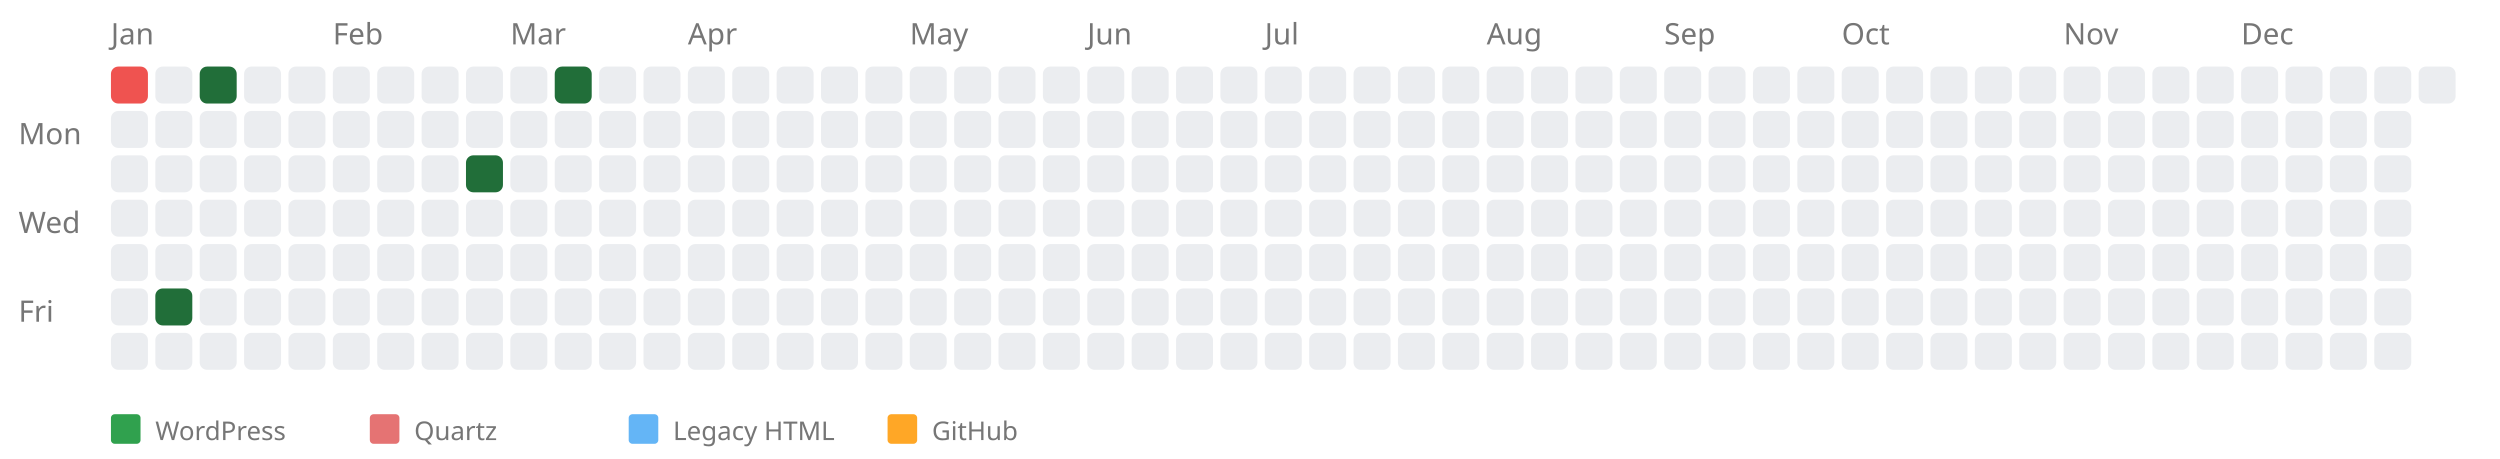
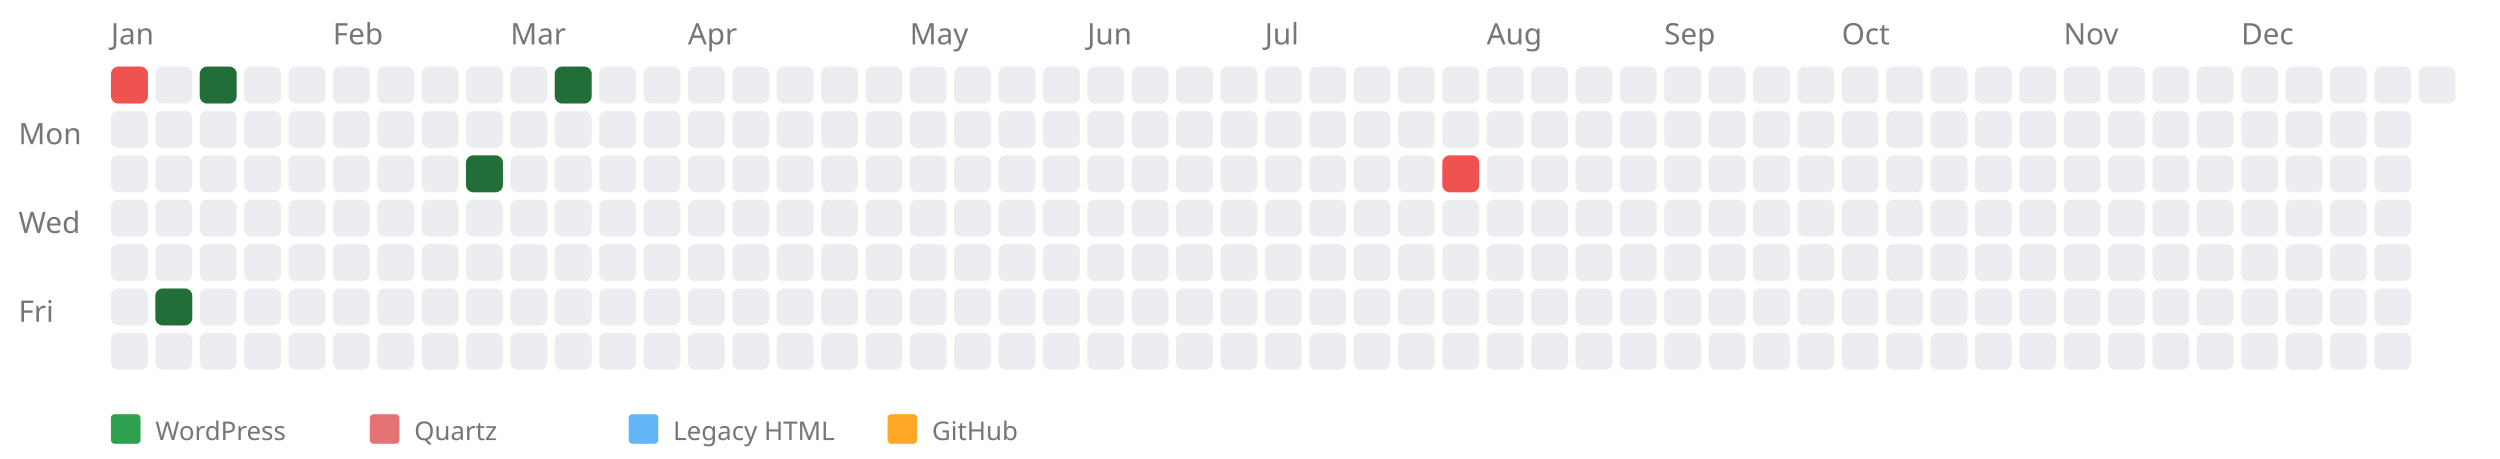
<svg xmlns="http://www.w3.org/2000/svg" viewBox="0 0 676 124" style="background-color: white;">
  <text x="5" y="39" font-family="sans-serif" font-size="8" fill="#767676">Mon</text>
  <text x="5" y="63" font-family="sans-serif" font-size="8" fill="#767676">Wed</text>
  <text x="5" y="87" font-family="sans-serif" font-size="8" fill="#767676">Fri</text>
  <text x="30" y="12" font-family="sans-serif" font-size="8" fill="#767676">Jan</text>
  <a href="https://kreier.github.io/quartz/Diary/2017">
    <rect class="day-cell" data-date="2017-01-01" x="30" y="18" width="10" height="10" fill="#ef5350" rx="2" ry="2" />
  </a>
  <rect class="day-cell" data-date="2017-01-02" x="30" y="30" width="10" height="10" fill="#ebedf0" rx="2" ry="2" />
  <rect class="day-cell" data-date="2017-01-03" x="30" y="42" width="10" height="10" fill="#ebedf0" rx="2" ry="2" />
  <rect class="day-cell" data-date="2017-01-04" x="30" y="54" width="10" height="10" fill="#ebedf0" rx="2" ry="2" />
  <rect class="day-cell" data-date="2017-01-05" x="30" y="66" width="10" height="10" fill="#ebedf0" rx="2" ry="2" />
  <rect class="day-cell" data-date="2017-01-06" x="30" y="78" width="10" height="10" fill="#ebedf0" rx="2" ry="2" />
  <rect class="day-cell" data-date="2017-01-07" x="30" y="90" width="10" height="10" fill="#ebedf0" rx="2" ry="2" />
  <rect class="day-cell" data-date="2017-01-08" x="42" y="18" width="10" height="10" fill="#ebedf0" rx="2" ry="2" />
  <rect class="day-cell" data-date="2017-01-09" x="42" y="30" width="10" height="10" fill="#ebedf0" rx="2" ry="2" />
  <rect class="day-cell" data-date="2017-01-10" x="42" y="42" width="10" height="10" fill="#ebedf0" rx="2" ry="2" />
  <rect class="day-cell" data-date="2017-01-11" x="42" y="54" width="10" height="10" fill="#ebedf0" rx="2" ry="2" />
  <rect class="day-cell" data-date="2017-01-12" x="42" y="66" width="10" height="10" fill="#ebedf0" rx="2" ry="2" />
  <a href="https://saiht.de/blog/2017/01/13/berichte-von-kollegen/">
    <rect class="day-cell" data-date="2017-01-13" x="42" y="78" width="10" height="10" fill="#216e39" rx="2" ry="2" />
  </a>
  <rect class="day-cell" data-date="2017-01-14" x="42" y="90" width="10" height="10" fill="#ebedf0" rx="2" ry="2" />
  <a href="https://saiht.de/blog/2017/01/15/who-is-faster-you-or-the-city/">
    <rect class="day-cell" data-date="2017-01-15" x="54" y="18" width="10" height="10" fill="#216e39" rx="2" ry="2" />
  </a>
  <rect class="day-cell" data-date="2017-01-16" x="54" y="30" width="10" height="10" fill="#ebedf0" rx="2" ry="2" />
  <rect class="day-cell" data-date="2017-01-17" x="54" y="42" width="10" height="10" fill="#ebedf0" rx="2" ry="2" />
  <rect class="day-cell" data-date="2017-01-18" x="54" y="54" width="10" height="10" fill="#ebedf0" rx="2" ry="2" />
  <rect class="day-cell" data-date="2017-01-19" x="54" y="66" width="10" height="10" fill="#ebedf0" rx="2" ry="2" />
  <rect class="day-cell" data-date="2017-01-20" x="54" y="78" width="10" height="10" fill="#ebedf0" rx="2" ry="2" />
  <rect class="day-cell" data-date="2017-01-21" x="54" y="90" width="10" height="10" fill="#ebedf0" rx="2" ry="2" />
  <rect class="day-cell" data-date="2017-01-22" x="66" y="18" width="10" height="10" fill="#ebedf0" rx="2" ry="2" />
  <rect class="day-cell" data-date="2017-01-23" x="66" y="30" width="10" height="10" fill="#ebedf0" rx="2" ry="2" />
  <rect class="day-cell" data-date="2017-01-24" x="66" y="42" width="10" height="10" fill="#ebedf0" rx="2" ry="2" />
  <rect class="day-cell" data-date="2017-01-25" x="66" y="54" width="10" height="10" fill="#ebedf0" rx="2" ry="2" />
  <rect class="day-cell" data-date="2017-01-26" x="66" y="66" width="10" height="10" fill="#ebedf0" rx="2" ry="2" />
  <rect class="day-cell" data-date="2017-01-27" x="66" y="78" width="10" height="10" fill="#ebedf0" rx="2" ry="2" />
  <rect class="day-cell" data-date="2017-01-28" x="66" y="90" width="10" height="10" fill="#ebedf0" rx="2" ry="2" />
  <rect class="day-cell" data-date="2017-01-29" x="78" y="18" width="10" height="10" fill="#ebedf0" rx="2" ry="2" />
  <rect class="day-cell" data-date="2017-01-30" x="78" y="30" width="10" height="10" fill="#ebedf0" rx="2" ry="2" />
  <rect class="day-cell" data-date="2017-01-31" x="78" y="42" width="10" height="10" fill="#ebedf0" rx="2" ry="2" />
  <rect class="day-cell" data-date="2017-02-01" x="78" y="54" width="10" height="10" fill="#ebedf0" rx="2" ry="2" />
  <rect class="day-cell" data-date="2017-02-02" x="78" y="66" width="10" height="10" fill="#ebedf0" rx="2" ry="2" />
  <rect class="day-cell" data-date="2017-02-03" x="78" y="78" width="10" height="10" fill="#ebedf0" rx="2" ry="2" />
  <rect class="day-cell" data-date="2017-02-04" x="78" y="90" width="10" height="10" fill="#ebedf0" rx="2" ry="2" />
  <text x="90" y="12" font-family="sans-serif" font-size="8" fill="#767676">Feb</text>
  <rect class="day-cell" data-date="2017-02-05" x="90" y="18" width="10" height="10" fill="#ebedf0" rx="2" ry="2" />
  <rect class="day-cell" data-date="2017-02-06" x="90" y="30" width="10" height="10" fill="#ebedf0" rx="2" ry="2" />
  <rect class="day-cell" data-date="2017-02-07" x="90" y="42" width="10" height="10" fill="#ebedf0" rx="2" ry="2" />
  <rect class="day-cell" data-date="2017-02-08" x="90" y="54" width="10" height="10" fill="#ebedf0" rx="2" ry="2" />
  <rect class="day-cell" data-date="2017-02-09" x="90" y="66" width="10" height="10" fill="#ebedf0" rx="2" ry="2" />
  <rect class="day-cell" data-date="2017-02-10" x="90" y="78" width="10" height="10" fill="#ebedf0" rx="2" ry="2" />
  <rect class="day-cell" data-date="2017-02-11" x="90" y="90" width="10" height="10" fill="#ebedf0" rx="2" ry="2" />
  <rect class="day-cell" data-date="2017-02-12" x="102" y="18" width="10" height="10" fill="#ebedf0" rx="2" ry="2" />
  <rect class="day-cell" data-date="2017-02-13" x="102" y="30" width="10" height="10" fill="#ebedf0" rx="2" ry="2" />
  <rect class="day-cell" data-date="2017-02-14" x="102" y="42" width="10" height="10" fill="#ebedf0" rx="2" ry="2" />
  <rect class="day-cell" data-date="2017-02-15" x="102" y="54" width="10" height="10" fill="#ebedf0" rx="2" ry="2" />
  <rect class="day-cell" data-date="2017-02-16" x="102" y="66" width="10" height="10" fill="#ebedf0" rx="2" ry="2" />
  <rect class="day-cell" data-date="2017-02-17" x="102" y="78" width="10" height="10" fill="#ebedf0" rx="2" ry="2" />
  <rect class="day-cell" data-date="2017-02-18" x="102" y="90" width="10" height="10" fill="#ebedf0" rx="2" ry="2" />
  <rect class="day-cell" data-date="2017-02-19" x="114" y="18" width="10" height="10" fill="#ebedf0" rx="2" ry="2" />
  <rect class="day-cell" data-date="2017-02-20" x="114" y="30" width="10" height="10" fill="#ebedf0" rx="2" ry="2" />
  <rect class="day-cell" data-date="2017-02-21" x="114" y="42" width="10" height="10" fill="#ebedf0" rx="2" ry="2" />
  <rect class="day-cell" data-date="2017-02-22" x="114" y="54" width="10" height="10" fill="#ebedf0" rx="2" ry="2" />
  <rect class="day-cell" data-date="2017-02-23" x="114" y="66" width="10" height="10" fill="#ebedf0" rx="2" ry="2" />
  <rect class="day-cell" data-date="2017-02-24" x="114" y="78" width="10" height="10" fill="#ebedf0" rx="2" ry="2" />
  <rect class="day-cell" data-date="2017-02-25" x="114" y="90" width="10" height="10" fill="#ebedf0" rx="2" ry="2" />
  <rect class="day-cell" data-date="2017-02-26" x="126" y="18" width="10" height="10" fill="#ebedf0" rx="2" ry="2" />
  <rect class="day-cell" data-date="2017-02-27" x="126" y="30" width="10" height="10" fill="#ebedf0" rx="2" ry="2" />
  <a href="https://saiht.de/blog/2017/02/28/waffelverkauf/">
    <rect class="day-cell" data-date="2017-02-28" x="126" y="42" width="10" height="10" fill="#216e39" rx="2" ry="2" />
  </a>
  <rect class="day-cell" data-date="2017-03-01" x="126" y="54" width="10" height="10" fill="#ebedf0" rx="2" ry="2" />
  <rect class="day-cell" data-date="2017-03-02" x="126" y="66" width="10" height="10" fill="#ebedf0" rx="2" ry="2" />
  <rect class="day-cell" data-date="2017-03-03" x="126" y="78" width="10" height="10" fill="#ebedf0" rx="2" ry="2" />
  <rect class="day-cell" data-date="2017-03-04" x="126" y="90" width="10" height="10" fill="#ebedf0" rx="2" ry="2" />
  <text x="138" y="12" font-family="sans-serif" font-size="8" fill="#767676">Mar</text>
  <rect class="day-cell" data-date="2017-03-05" x="138" y="18" width="10" height="10" fill="#ebedf0" rx="2" ry="2" />
  <rect class="day-cell" data-date="2017-03-06" x="138" y="30" width="10" height="10" fill="#ebedf0" rx="2" ry="2" />
  <rect class="day-cell" data-date="2017-03-07" x="138" y="42" width="10" height="10" fill="#ebedf0" rx="2" ry="2" />
  <rect class="day-cell" data-date="2017-03-08" x="138" y="54" width="10" height="10" fill="#ebedf0" rx="2" ry="2" />
  <rect class="day-cell" data-date="2017-03-09" x="138" y="66" width="10" height="10" fill="#ebedf0" rx="2" ry="2" />
  <rect class="day-cell" data-date="2017-03-10" x="138" y="78" width="10" height="10" fill="#ebedf0" rx="2" ry="2" />
  <rect class="day-cell" data-date="2017-03-11" x="138" y="90" width="10" height="10" fill="#ebedf0" rx="2" ry="2" />
  <a href="https://saiht.de/blog/2017/03/12/spring-race-10km-um-den-golfplatz/">
    <rect class="day-cell" data-date="2017-03-12" x="150" y="18" width="10" height="10" fill="#216e39" rx="2" ry="2" />
  </a>
  <rect class="day-cell" data-date="2017-03-13" x="150" y="30" width="10" height="10" fill="#ebedf0" rx="2" ry="2" />
  <rect class="day-cell" data-date="2017-03-14" x="150" y="42" width="10" height="10" fill="#ebedf0" rx="2" ry="2" />
  <rect class="day-cell" data-date="2017-03-15" x="150" y="54" width="10" height="10" fill="#ebedf0" rx="2" ry="2" />
  <rect class="day-cell" data-date="2017-03-16" x="150" y="66" width="10" height="10" fill="#ebedf0" rx="2" ry="2" />
  <rect class="day-cell" data-date="2017-03-17" x="150" y="78" width="10" height="10" fill="#ebedf0" rx="2" ry="2" />
  <rect class="day-cell" data-date="2017-03-18" x="150" y="90" width="10" height="10" fill="#ebedf0" rx="2" ry="2" />
  <rect class="day-cell" data-date="2017-03-19" x="162" y="18" width="10" height="10" fill="#ebedf0" rx="2" ry="2" />
  <rect class="day-cell" data-date="2017-03-20" x="162" y="30" width="10" height="10" fill="#ebedf0" rx="2" ry="2" />
  <rect class="day-cell" data-date="2017-03-21" x="162" y="42" width="10" height="10" fill="#ebedf0" rx="2" ry="2" />
  <rect class="day-cell" data-date="2017-03-22" x="162" y="54" width="10" height="10" fill="#ebedf0" rx="2" ry="2" />
  <rect class="day-cell" data-date="2017-03-23" x="162" y="66" width="10" height="10" fill="#ebedf0" rx="2" ry="2" />
  <rect class="day-cell" data-date="2017-03-24" x="162" y="78" width="10" height="10" fill="#ebedf0" rx="2" ry="2" />
  <rect class="day-cell" data-date="2017-03-25" x="162" y="90" width="10" height="10" fill="#ebedf0" rx="2" ry="2" />
  <rect class="day-cell" data-date="2017-03-26" x="174" y="18" width="10" height="10" fill="#ebedf0" rx="2" ry="2" />
  <rect class="day-cell" data-date="2017-03-27" x="174" y="30" width="10" height="10" fill="#ebedf0" rx="2" ry="2" />
  <rect class="day-cell" data-date="2017-03-28" x="174" y="42" width="10" height="10" fill="#ebedf0" rx="2" ry="2" />
  <rect class="day-cell" data-date="2017-03-29" x="174" y="54" width="10" height="10" fill="#ebedf0" rx="2" ry="2" />
  <rect class="day-cell" data-date="2017-03-30" x="174" y="66" width="10" height="10" fill="#ebedf0" rx="2" ry="2" />
  <rect class="day-cell" data-date="2017-03-31" x="174" y="78" width="10" height="10" fill="#ebedf0" rx="2" ry="2" />
  <rect class="day-cell" data-date="2017-04-01" x="174" y="90" width="10" height="10" fill="#ebedf0" rx="2" ry="2" />
  <text x="186" y="12" font-family="sans-serif" font-size="8" fill="#767676">Apr</text>
  <rect class="day-cell" data-date="2017-04-02" x="186" y="18" width="10" height="10" fill="#ebedf0" rx="2" ry="2" />
  <rect class="day-cell" data-date="2017-04-03" x="186" y="30" width="10" height="10" fill="#ebedf0" rx="2" ry="2" />
  <rect class="day-cell" data-date="2017-04-04" x="186" y="42" width="10" height="10" fill="#ebedf0" rx="2" ry="2" />
  <rect class="day-cell" data-date="2017-04-05" x="186" y="54" width="10" height="10" fill="#ebedf0" rx="2" ry="2" />
  <rect class="day-cell" data-date="2017-04-06" x="186" y="66" width="10" height="10" fill="#ebedf0" rx="2" ry="2" />
  <rect class="day-cell" data-date="2017-04-07" x="186" y="78" width="10" height="10" fill="#ebedf0" rx="2" ry="2" />
  <rect class="day-cell" data-date="2017-04-08" x="186" y="90" width="10" height="10" fill="#ebedf0" rx="2" ry="2" />
  <rect class="day-cell" data-date="2017-04-09" x="198" y="18" width="10" height="10" fill="#ebedf0" rx="2" ry="2" />
  <rect class="day-cell" data-date="2017-04-10" x="198" y="30" width="10" height="10" fill="#ebedf0" rx="2" ry="2" />
  <rect class="day-cell" data-date="2017-04-11" x="198" y="42" width="10" height="10" fill="#ebedf0" rx="2" ry="2" />
  <rect class="day-cell" data-date="2017-04-12" x="198" y="54" width="10" height="10" fill="#ebedf0" rx="2" ry="2" />
  <rect class="day-cell" data-date="2017-04-13" x="198" y="66" width="10" height="10" fill="#ebedf0" rx="2" ry="2" />
  <rect class="day-cell" data-date="2017-04-14" x="198" y="78" width="10" height="10" fill="#ebedf0" rx="2" ry="2" />
  <rect class="day-cell" data-date="2017-04-15" x="198" y="90" width="10" height="10" fill="#ebedf0" rx="2" ry="2" />
  <rect class="day-cell" data-date="2017-04-16" x="210" y="18" width="10" height="10" fill="#ebedf0" rx="2" ry="2" />
  <rect class="day-cell" data-date="2017-04-17" x="210" y="30" width="10" height="10" fill="#ebedf0" rx="2" ry="2" />
  <rect class="day-cell" data-date="2017-04-18" x="210" y="42" width="10" height="10" fill="#ebedf0" rx="2" ry="2" />
  <rect class="day-cell" data-date="2017-04-19" x="210" y="54" width="10" height="10" fill="#ebedf0" rx="2" ry="2" />
  <rect class="day-cell" data-date="2017-04-20" x="210" y="66" width="10" height="10" fill="#ebedf0" rx="2" ry="2" />
  <rect class="day-cell" data-date="2017-04-21" x="210" y="78" width="10" height="10" fill="#ebedf0" rx="2" ry="2" />
  <rect class="day-cell" data-date="2017-04-22" x="210" y="90" width="10" height="10" fill="#ebedf0" rx="2" ry="2" />
  <rect class="day-cell" data-date="2017-04-23" x="222" y="18" width="10" height="10" fill="#ebedf0" rx="2" ry="2" />
  <rect class="day-cell" data-date="2017-04-24" x="222" y="30" width="10" height="10" fill="#ebedf0" rx="2" ry="2" />
  <rect class="day-cell" data-date="2017-04-25" x="222" y="42" width="10" height="10" fill="#ebedf0" rx="2" ry="2" />
  <rect class="day-cell" data-date="2017-04-26" x="222" y="54" width="10" height="10" fill="#ebedf0" rx="2" ry="2" />
  <rect class="day-cell" data-date="2017-04-27" x="222" y="66" width="10" height="10" fill="#ebedf0" rx="2" ry="2" />
  <rect class="day-cell" data-date="2017-04-28" x="222" y="78" width="10" height="10" fill="#ebedf0" rx="2" ry="2" />
  <rect class="day-cell" data-date="2017-04-29" x="222" y="90" width="10" height="10" fill="#ebedf0" rx="2" ry="2" />
  <rect class="day-cell" data-date="2017-04-30" x="234" y="18" width="10" height="10" fill="#ebedf0" rx="2" ry="2" />
  <rect class="day-cell" data-date="2017-05-01" x="234" y="30" width="10" height="10" fill="#ebedf0" rx="2" ry="2" />
  <rect class="day-cell" data-date="2017-05-02" x="234" y="42" width="10" height="10" fill="#ebedf0" rx="2" ry="2" />
  <rect class="day-cell" data-date="2017-05-03" x="234" y="54" width="10" height="10" fill="#ebedf0" rx="2" ry="2" />
  <rect class="day-cell" data-date="2017-05-04" x="234" y="66" width="10" height="10" fill="#ebedf0" rx="2" ry="2" />
  <rect class="day-cell" data-date="2017-05-05" x="234" y="78" width="10" height="10" fill="#ebedf0" rx="2" ry="2" />
  <rect class="day-cell" data-date="2017-05-06" x="234" y="90" width="10" height="10" fill="#ebedf0" rx="2" ry="2" />
  <text x="246" y="12" font-family="sans-serif" font-size="8" fill="#767676">May</text>
  <rect class="day-cell" data-date="2017-05-07" x="246" y="18" width="10" height="10" fill="#ebedf0" rx="2" ry="2" />
  <rect class="day-cell" data-date="2017-05-08" x="246" y="30" width="10" height="10" fill="#ebedf0" rx="2" ry="2" />
  <rect class="day-cell" data-date="2017-05-09" x="246" y="42" width="10" height="10" fill="#ebedf0" rx="2" ry="2" />
  <rect class="day-cell" data-date="2017-05-10" x="246" y="54" width="10" height="10" fill="#ebedf0" rx="2" ry="2" />
  <rect class="day-cell" data-date="2017-05-11" x="246" y="66" width="10" height="10" fill="#ebedf0" rx="2" ry="2" />
  <rect class="day-cell" data-date="2017-05-12" x="246" y="78" width="10" height="10" fill="#ebedf0" rx="2" ry="2" />
  <rect class="day-cell" data-date="2017-05-13" x="246" y="90" width="10" height="10" fill="#ebedf0" rx="2" ry="2" />
  <rect class="day-cell" data-date="2017-05-14" x="258" y="18" width="10" height="10" fill="#ebedf0" rx="2" ry="2" />
  <rect class="day-cell" data-date="2017-05-15" x="258" y="30" width="10" height="10" fill="#ebedf0" rx="2" ry="2" />
  <rect class="day-cell" data-date="2017-05-16" x="258" y="42" width="10" height="10" fill="#ebedf0" rx="2" ry="2" />
  <rect class="day-cell" data-date="2017-05-17" x="258" y="54" width="10" height="10" fill="#ebedf0" rx="2" ry="2" />
  <rect class="day-cell" data-date="2017-05-18" x="258" y="66" width="10" height="10" fill="#ebedf0" rx="2" ry="2" />
  <rect class="day-cell" data-date="2017-05-19" x="258" y="78" width="10" height="10" fill="#ebedf0" rx="2" ry="2" />
  <rect class="day-cell" data-date="2017-05-20" x="258" y="90" width="10" height="10" fill="#ebedf0" rx="2" ry="2" />
  <rect class="day-cell" data-date="2017-05-21" x="270" y="18" width="10" height="10" fill="#ebedf0" rx="2" ry="2" />
  <rect class="day-cell" data-date="2017-05-22" x="270" y="30" width="10" height="10" fill="#ebedf0" rx="2" ry="2" />
  <rect class="day-cell" data-date="2017-05-23" x="270" y="42" width="10" height="10" fill="#ebedf0" rx="2" ry="2" />
  <rect class="day-cell" data-date="2017-05-24" x="270" y="54" width="10" height="10" fill="#ebedf0" rx="2" ry="2" />
  <rect class="day-cell" data-date="2017-05-25" x="270" y="66" width="10" height="10" fill="#ebedf0" rx="2" ry="2" />
  <rect class="day-cell" data-date="2017-05-26" x="270" y="78" width="10" height="10" fill="#ebedf0" rx="2" ry="2" />
  <rect class="day-cell" data-date="2017-05-27" x="270" y="90" width="10" height="10" fill="#ebedf0" rx="2" ry="2" />
  <rect class="day-cell" data-date="2017-05-28" x="282" y="18" width="10" height="10" fill="#ebedf0" rx="2" ry="2" />
  <rect class="day-cell" data-date="2017-05-29" x="282" y="30" width="10" height="10" fill="#ebedf0" rx="2" ry="2" />
  <rect class="day-cell" data-date="2017-05-30" x="282" y="42" width="10" height="10" fill="#ebedf0" rx="2" ry="2" />
  <rect class="day-cell" data-date="2017-05-31" x="282" y="54" width="10" height="10" fill="#ebedf0" rx="2" ry="2" />
  <rect class="day-cell" data-date="2017-06-01" x="282" y="66" width="10" height="10" fill="#ebedf0" rx="2" ry="2" />
  <rect class="day-cell" data-date="2017-06-02" x="282" y="78" width="10" height="10" fill="#ebedf0" rx="2" ry="2" />
  <rect class="day-cell" data-date="2017-06-03" x="282" y="90" width="10" height="10" fill="#ebedf0" rx="2" ry="2" />
  <text x="294" y="12" font-family="sans-serif" font-size="8" fill="#767676">Jun</text>
  <rect class="day-cell" data-date="2017-06-04" x="294" y="18" width="10" height="10" fill="#ebedf0" rx="2" ry="2" />
  <rect class="day-cell" data-date="2017-06-05" x="294" y="30" width="10" height="10" fill="#ebedf0" rx="2" ry="2" />
  <rect class="day-cell" data-date="2017-06-06" x="294" y="42" width="10" height="10" fill="#ebedf0" rx="2" ry="2" />
  <rect class="day-cell" data-date="2017-06-07" x="294" y="54" width="10" height="10" fill="#ebedf0" rx="2" ry="2" />
  <rect class="day-cell" data-date="2017-06-08" x="294" y="66" width="10" height="10" fill="#ebedf0" rx="2" ry="2" />
  <rect class="day-cell" data-date="2017-06-09" x="294" y="78" width="10" height="10" fill="#ebedf0" rx="2" ry="2" />
  <rect class="day-cell" data-date="2017-06-10" x="294" y="90" width="10" height="10" fill="#ebedf0" rx="2" ry="2" />
  <rect class="day-cell" data-date="2017-06-11" x="306" y="18" width="10" height="10" fill="#ebedf0" rx="2" ry="2" />
  <rect class="day-cell" data-date="2017-06-12" x="306" y="30" width="10" height="10" fill="#ebedf0" rx="2" ry="2" />
  <rect class="day-cell" data-date="2017-06-13" x="306" y="42" width="10" height="10" fill="#ebedf0" rx="2" ry="2" />
  <rect class="day-cell" data-date="2017-06-14" x="306" y="54" width="10" height="10" fill="#ebedf0" rx="2" ry="2" />
  <rect class="day-cell" data-date="2017-06-15" x="306" y="66" width="10" height="10" fill="#ebedf0" rx="2" ry="2" />
  <rect class="day-cell" data-date="2017-06-16" x="306" y="78" width="10" height="10" fill="#ebedf0" rx="2" ry="2" />
  <rect class="day-cell" data-date="2017-06-17" x="306" y="90" width="10" height="10" fill="#ebedf0" rx="2" ry="2" />
  <rect class="day-cell" data-date="2017-06-18" x="318" y="18" width="10" height="10" fill="#ebedf0" rx="2" ry="2" />
  <rect class="day-cell" data-date="2017-06-19" x="318" y="30" width="10" height="10" fill="#ebedf0" rx="2" ry="2" />
  <rect class="day-cell" data-date="2017-06-20" x="318" y="42" width="10" height="10" fill="#ebedf0" rx="2" ry="2" />
  <rect class="day-cell" data-date="2017-06-21" x="318" y="54" width="10" height="10" fill="#ebedf0" rx="2" ry="2" />
  <rect class="day-cell" data-date="2017-06-22" x="318" y="66" width="10" height="10" fill="#ebedf0" rx="2" ry="2" />
  <rect class="day-cell" data-date="2017-06-23" x="318" y="78" width="10" height="10" fill="#ebedf0" rx="2" ry="2" />
  <rect class="day-cell" data-date="2017-06-24" x="318" y="90" width="10" height="10" fill="#ebedf0" rx="2" ry="2" />
  <rect class="day-cell" data-date="2017-06-25" x="330" y="18" width="10" height="10" fill="#ebedf0" rx="2" ry="2" />
  <rect class="day-cell" data-date="2017-06-26" x="330" y="30" width="10" height="10" fill="#ebedf0" rx="2" ry="2" />
  <rect class="day-cell" data-date="2017-06-27" x="330" y="42" width="10" height="10" fill="#ebedf0" rx="2" ry="2" />
  <rect class="day-cell" data-date="2017-06-28" x="330" y="54" width="10" height="10" fill="#ebedf0" rx="2" ry="2" />
  <rect class="day-cell" data-date="2017-06-29" x="330" y="66" width="10" height="10" fill="#ebedf0" rx="2" ry="2" />
  <rect class="day-cell" data-date="2017-06-30" x="330" y="78" width="10" height="10" fill="#ebedf0" rx="2" ry="2" />
  <rect class="day-cell" data-date="2017-07-01" x="330" y="90" width="10" height="10" fill="#ebedf0" rx="2" ry="2" />
  <text x="342" y="12" font-family="sans-serif" font-size="8" fill="#767676">Jul</text>
  <rect class="day-cell" data-date="2017-07-02" x="342" y="18" width="10" height="10" fill="#ebedf0" rx="2" ry="2" />
  <rect class="day-cell" data-date="2017-07-03" x="342" y="30" width="10" height="10" fill="#ebedf0" rx="2" ry="2" />
  <rect class="day-cell" data-date="2017-07-04" x="342" y="42" width="10" height="10" fill="#ebedf0" rx="2" ry="2" />
  <rect class="day-cell" data-date="2017-07-05" x="342" y="54" width="10" height="10" fill="#ebedf0" rx="2" ry="2" />
  <rect class="day-cell" data-date="2017-07-06" x="342" y="66" width="10" height="10" fill="#ebedf0" rx="2" ry="2" />
  <rect class="day-cell" data-date="2017-07-07" x="342" y="78" width="10" height="10" fill="#ebedf0" rx="2" ry="2" />
  <rect class="day-cell" data-date="2017-07-08" x="342" y="90" width="10" height="10" fill="#ebedf0" rx="2" ry="2" />
  <rect class="day-cell" data-date="2017-07-09" x="354" y="18" width="10" height="10" fill="#ebedf0" rx="2" ry="2" />
  <rect class="day-cell" data-date="2017-07-10" x="354" y="30" width="10" height="10" fill="#ebedf0" rx="2" ry="2" />
  <rect class="day-cell" data-date="2017-07-11" x="354" y="42" width="10" height="10" fill="#ebedf0" rx="2" ry="2" />
  <rect class="day-cell" data-date="2017-07-12" x="354" y="54" width="10" height="10" fill="#ebedf0" rx="2" ry="2" />
  <rect class="day-cell" data-date="2017-07-13" x="354" y="66" width="10" height="10" fill="#ebedf0" rx="2" ry="2" />
  <rect class="day-cell" data-date="2017-07-14" x="354" y="78" width="10" height="10" fill="#ebedf0" rx="2" ry="2" />
  <rect class="day-cell" data-date="2017-07-15" x="354" y="90" width="10" height="10" fill="#ebedf0" rx="2" ry="2" />
  <rect class="day-cell" data-date="2017-07-16" x="366" y="18" width="10" height="10" fill="#ebedf0" rx="2" ry="2" />
  <rect class="day-cell" data-date="2017-07-17" x="366" y="30" width="10" height="10" fill="#ebedf0" rx="2" ry="2" />
  <rect class="day-cell" data-date="2017-07-18" x="366" y="42" width="10" height="10" fill="#ebedf0" rx="2" ry="2" />
  <rect class="day-cell" data-date="2017-07-19" x="366" y="54" width="10" height="10" fill="#ebedf0" rx="2" ry="2" />
  <rect class="day-cell" data-date="2017-07-20" x="366" y="66" width="10" height="10" fill="#ebedf0" rx="2" ry="2" />
  <rect class="day-cell" data-date="2017-07-21" x="366" y="78" width="10" height="10" fill="#ebedf0" rx="2" ry="2" />
  <rect class="day-cell" data-date="2017-07-22" x="366" y="90" width="10" height="10" fill="#ebedf0" rx="2" ry="2" />
  <rect class="day-cell" data-date="2017-07-23" x="378" y="18" width="10" height="10" fill="#ebedf0" rx="2" ry="2" />
  <rect class="day-cell" data-date="2017-07-24" x="378" y="30" width="10" height="10" fill="#ebedf0" rx="2" ry="2" />
  <rect class="day-cell" data-date="2017-07-25" x="378" y="42" width="10" height="10" fill="#ebedf0" rx="2" ry="2" />
  <rect class="day-cell" data-date="2017-07-26" x="378" y="54" width="10" height="10" fill="#ebedf0" rx="2" ry="2" />
  <rect class="day-cell" data-date="2017-07-27" x="378" y="66" width="10" height="10" fill="#ebedf0" rx="2" ry="2" />
  <rect class="day-cell" data-date="2017-07-28" x="378" y="78" width="10" height="10" fill="#ebedf0" rx="2" ry="2" />
  <rect class="day-cell" data-date="2017-07-29" x="378" y="90" width="10" height="10" fill="#ebedf0" rx="2" ry="2" />
  <rect class="day-cell" data-date="2017-07-30" x="390" y="18" width="10" height="10" fill="#ebedf0" rx="2" ry="2" />
  <rect class="day-cell" data-date="2017-07-31" x="390" y="30" width="10" height="10" fill="#ebedf0" rx="2" ry="2" />
-   <rect class="day-cell" data-date="2017-08-01" x="390" y="42" width="10" height="10" fill="#ebedf0" rx="2" ry="2" />
+   <a href="https://kreier.github.io/quartz/Blog/2017/08/AISVN">
+     <rect class="day-cell" data-date="2017-08-01" x="390" y="42" width="10" height="10" fill="#ef5350" rx="2" ry="2" />
+   </a>
  <rect class="day-cell" data-date="2017-08-02" x="390" y="54" width="10" height="10" fill="#ebedf0" rx="2" ry="2" />
  <rect class="day-cell" data-date="2017-08-03" x="390" y="66" width="10" height="10" fill="#ebedf0" rx="2" ry="2" />
  <rect class="day-cell" data-date="2017-08-04" x="390" y="78" width="10" height="10" fill="#ebedf0" rx="2" ry="2" />
  <rect class="day-cell" data-date="2017-08-05" x="390" y="90" width="10" height="10" fill="#ebedf0" rx="2" ry="2" />
  <text x="402" y="12" font-family="sans-serif" font-size="8" fill="#767676">Aug</text>
  <rect class="day-cell" data-date="2017-08-06" x="402" y="18" width="10" height="10" fill="#ebedf0" rx="2" ry="2" />
  <rect class="day-cell" data-date="2017-08-07" x="402" y="30" width="10" height="10" fill="#ebedf0" rx="2" ry="2" />
  <rect class="day-cell" data-date="2017-08-08" x="402" y="42" width="10" height="10" fill="#ebedf0" rx="2" ry="2" />
  <rect class="day-cell" data-date="2017-08-09" x="402" y="54" width="10" height="10" fill="#ebedf0" rx="2" ry="2" />
  <rect class="day-cell" data-date="2017-08-10" x="402" y="66" width="10" height="10" fill="#ebedf0" rx="2" ry="2" />
  <rect class="day-cell" data-date="2017-08-11" x="402" y="78" width="10" height="10" fill="#ebedf0" rx="2" ry="2" />
  <rect class="day-cell" data-date="2017-08-12" x="402" y="90" width="10" height="10" fill="#ebedf0" rx="2" ry="2" />
  <rect class="day-cell" data-date="2017-08-13" x="414" y="18" width="10" height="10" fill="#ebedf0" rx="2" ry="2" />
  <rect class="day-cell" data-date="2017-08-14" x="414" y="30" width="10" height="10" fill="#ebedf0" rx="2" ry="2" />
  <rect class="day-cell" data-date="2017-08-15" x="414" y="42" width="10" height="10" fill="#ebedf0" rx="2" ry="2" />
  <rect class="day-cell" data-date="2017-08-16" x="414" y="54" width="10" height="10" fill="#ebedf0" rx="2" ry="2" />
  <rect class="day-cell" data-date="2017-08-17" x="414" y="66" width="10" height="10" fill="#ebedf0" rx="2" ry="2" />
  <rect class="day-cell" data-date="2017-08-18" x="414" y="78" width="10" height="10" fill="#ebedf0" rx="2" ry="2" />
  <rect class="day-cell" data-date="2017-08-19" x="414" y="90" width="10" height="10" fill="#ebedf0" rx="2" ry="2" />
  <rect class="day-cell" data-date="2017-08-20" x="426" y="18" width="10" height="10" fill="#ebedf0" rx="2" ry="2" />
  <rect class="day-cell" data-date="2017-08-21" x="426" y="30" width="10" height="10" fill="#ebedf0" rx="2" ry="2" />
  <rect class="day-cell" data-date="2017-08-22" x="426" y="42" width="10" height="10" fill="#ebedf0" rx="2" ry="2" />
  <rect class="day-cell" data-date="2017-08-23" x="426" y="54" width="10" height="10" fill="#ebedf0" rx="2" ry="2" />
  <rect class="day-cell" data-date="2017-08-24" x="426" y="66" width="10" height="10" fill="#ebedf0" rx="2" ry="2" />
  <rect class="day-cell" data-date="2017-08-25" x="426" y="78" width="10" height="10" fill="#ebedf0" rx="2" ry="2" />
  <rect class="day-cell" data-date="2017-08-26" x="426" y="90" width="10" height="10" fill="#ebedf0" rx="2" ry="2" />
  <rect class="day-cell" data-date="2017-08-27" x="438" y="18" width="10" height="10" fill="#ebedf0" rx="2" ry="2" />
  <rect class="day-cell" data-date="2017-08-28" x="438" y="30" width="10" height="10" fill="#ebedf0" rx="2" ry="2" />
  <rect class="day-cell" data-date="2017-08-29" x="438" y="42" width="10" height="10" fill="#ebedf0" rx="2" ry="2" />
  <rect class="day-cell" data-date="2017-08-30" x="438" y="54" width="10" height="10" fill="#ebedf0" rx="2" ry="2" />
  <rect class="day-cell" data-date="2017-08-31" x="438" y="66" width="10" height="10" fill="#ebedf0" rx="2" ry="2" />
  <rect class="day-cell" data-date="2017-09-01" x="438" y="78" width="10" height="10" fill="#ebedf0" rx="2" ry="2" />
  <rect class="day-cell" data-date="2017-09-02" x="438" y="90" width="10" height="10" fill="#ebedf0" rx="2" ry="2" />
  <text x="450" y="12" font-family="sans-serif" font-size="8" fill="#767676">Sep</text>
  <rect class="day-cell" data-date="2017-09-03" x="450" y="18" width="10" height="10" fill="#ebedf0" rx="2" ry="2" />
  <rect class="day-cell" data-date="2017-09-04" x="450" y="30" width="10" height="10" fill="#ebedf0" rx="2" ry="2" />
  <rect class="day-cell" data-date="2017-09-05" x="450" y="42" width="10" height="10" fill="#ebedf0" rx="2" ry="2" />
  <rect class="day-cell" data-date="2017-09-06" x="450" y="54" width="10" height="10" fill="#ebedf0" rx="2" ry="2" />
  <rect class="day-cell" data-date="2017-09-07" x="450" y="66" width="10" height="10" fill="#ebedf0" rx="2" ry="2" />
  <rect class="day-cell" data-date="2017-09-08" x="450" y="78" width="10" height="10" fill="#ebedf0" rx="2" ry="2" />
  <rect class="day-cell" data-date="2017-09-09" x="450" y="90" width="10" height="10" fill="#ebedf0" rx="2" ry="2" />
  <rect class="day-cell" data-date="2017-09-10" x="462" y="18" width="10" height="10" fill="#ebedf0" rx="2" ry="2" />
  <rect class="day-cell" data-date="2017-09-11" x="462" y="30" width="10" height="10" fill="#ebedf0" rx="2" ry="2" />
  <rect class="day-cell" data-date="2017-09-12" x="462" y="42" width="10" height="10" fill="#ebedf0" rx="2" ry="2" />
  <rect class="day-cell" data-date="2017-09-13" x="462" y="54" width="10" height="10" fill="#ebedf0" rx="2" ry="2" />
  <rect class="day-cell" data-date="2017-09-14" x="462" y="66" width="10" height="10" fill="#ebedf0" rx="2" ry="2" />
  <rect class="day-cell" data-date="2017-09-15" x="462" y="78" width="10" height="10" fill="#ebedf0" rx="2" ry="2" />
  <rect class="day-cell" data-date="2017-09-16" x="462" y="90" width="10" height="10" fill="#ebedf0" rx="2" ry="2" />
  <rect class="day-cell" data-date="2017-09-17" x="474" y="18" width="10" height="10" fill="#ebedf0" rx="2" ry="2" />
  <rect class="day-cell" data-date="2017-09-18" x="474" y="30" width="10" height="10" fill="#ebedf0" rx="2" ry="2" />
  <rect class="day-cell" data-date="2017-09-19" x="474" y="42" width="10" height="10" fill="#ebedf0" rx="2" ry="2" />
  <rect class="day-cell" data-date="2017-09-20" x="474" y="54" width="10" height="10" fill="#ebedf0" rx="2" ry="2" />
  <rect class="day-cell" data-date="2017-09-21" x="474" y="66" width="10" height="10" fill="#ebedf0" rx="2" ry="2" />
  <rect class="day-cell" data-date="2017-09-22" x="474" y="78" width="10" height="10" fill="#ebedf0" rx="2" ry="2" />
  <rect class="day-cell" data-date="2017-09-23" x="474" y="90" width="10" height="10" fill="#ebedf0" rx="2" ry="2" />
  <rect class="day-cell" data-date="2017-09-24" x="486" y="18" width="10" height="10" fill="#ebedf0" rx="2" ry="2" />
  <rect class="day-cell" data-date="2017-09-25" x="486" y="30" width="10" height="10" fill="#ebedf0" rx="2" ry="2" />
  <rect class="day-cell" data-date="2017-09-26" x="486" y="42" width="10" height="10" fill="#ebedf0" rx="2" ry="2" />
  <rect class="day-cell" data-date="2017-09-27" x="486" y="54" width="10" height="10" fill="#ebedf0" rx="2" ry="2" />
  <rect class="day-cell" data-date="2017-09-28" x="486" y="66" width="10" height="10" fill="#ebedf0" rx="2" ry="2" />
  <rect class="day-cell" data-date="2017-09-29" x="486" y="78" width="10" height="10" fill="#ebedf0" rx="2" ry="2" />
  <rect class="day-cell" data-date="2017-09-30" x="486" y="90" width="10" height="10" fill="#ebedf0" rx="2" ry="2" />
  <text x="498" y="12" font-family="sans-serif" font-size="8" fill="#767676">Oct</text>
  <rect class="day-cell" data-date="2017-10-01" x="498" y="18" width="10" height="10" fill="#ebedf0" rx="2" ry="2" />
  <rect class="day-cell" data-date="2017-10-02" x="498" y="30" width="10" height="10" fill="#ebedf0" rx="2" ry="2" />
  <rect class="day-cell" data-date="2017-10-03" x="498" y="42" width="10" height="10" fill="#ebedf0" rx="2" ry="2" />
  <rect class="day-cell" data-date="2017-10-04" x="498" y="54" width="10" height="10" fill="#ebedf0" rx="2" ry="2" />
  <rect class="day-cell" data-date="2017-10-05" x="498" y="66" width="10" height="10" fill="#ebedf0" rx="2" ry="2" />
  <rect class="day-cell" data-date="2017-10-06" x="498" y="78" width="10" height="10" fill="#ebedf0" rx="2" ry="2" />
  <rect class="day-cell" data-date="2017-10-07" x="498" y="90" width="10" height="10" fill="#ebedf0" rx="2" ry="2" />
  <rect class="day-cell" data-date="2017-10-08" x="510" y="18" width="10" height="10" fill="#ebedf0" rx="2" ry="2" />
  <rect class="day-cell" data-date="2017-10-09" x="510" y="30" width="10" height="10" fill="#ebedf0" rx="2" ry="2" />
  <rect class="day-cell" data-date="2017-10-10" x="510" y="42" width="10" height="10" fill="#ebedf0" rx="2" ry="2" />
  <rect class="day-cell" data-date="2017-10-11" x="510" y="54" width="10" height="10" fill="#ebedf0" rx="2" ry="2" />
  <rect class="day-cell" data-date="2017-10-12" x="510" y="66" width="10" height="10" fill="#ebedf0" rx="2" ry="2" />
  <rect class="day-cell" data-date="2017-10-13" x="510" y="78" width="10" height="10" fill="#ebedf0" rx="2" ry="2" />
  <rect class="day-cell" data-date="2017-10-14" x="510" y="90" width="10" height="10" fill="#ebedf0" rx="2" ry="2" />
  <rect class="day-cell" data-date="2017-10-15" x="522" y="18" width="10" height="10" fill="#ebedf0" rx="2" ry="2" />
  <rect class="day-cell" data-date="2017-10-16" x="522" y="30" width="10" height="10" fill="#ebedf0" rx="2" ry="2" />
  <rect class="day-cell" data-date="2017-10-17" x="522" y="42" width="10" height="10" fill="#ebedf0" rx="2" ry="2" />
  <rect class="day-cell" data-date="2017-10-18" x="522" y="54" width="10" height="10" fill="#ebedf0" rx="2" ry="2" />
  <rect class="day-cell" data-date="2017-10-19" x="522" y="66" width="10" height="10" fill="#ebedf0" rx="2" ry="2" />
  <rect class="day-cell" data-date="2017-10-20" x="522" y="78" width="10" height="10" fill="#ebedf0" rx="2" ry="2" />
  <rect class="day-cell" data-date="2017-10-21" x="522" y="90" width="10" height="10" fill="#ebedf0" rx="2" ry="2" />
  <rect class="day-cell" data-date="2017-10-22" x="534" y="18" width="10" height="10" fill="#ebedf0" rx="2" ry="2" />
  <rect class="day-cell" data-date="2017-10-23" x="534" y="30" width="10" height="10" fill="#ebedf0" rx="2" ry="2" />
  <rect class="day-cell" data-date="2017-10-24" x="534" y="42" width="10" height="10" fill="#ebedf0" rx="2" ry="2" />
  <rect class="day-cell" data-date="2017-10-25" x="534" y="54" width="10" height="10" fill="#ebedf0" rx="2" ry="2" />
  <rect class="day-cell" data-date="2017-10-26" x="534" y="66" width="10" height="10" fill="#ebedf0" rx="2" ry="2" />
  <rect class="day-cell" data-date="2017-10-27" x="534" y="78" width="10" height="10" fill="#ebedf0" rx="2" ry="2" />
  <rect class="day-cell" data-date="2017-10-28" x="534" y="90" width="10" height="10" fill="#ebedf0" rx="2" ry="2" />
  <rect class="day-cell" data-date="2017-10-29" x="546" y="18" width="10" height="10" fill="#ebedf0" rx="2" ry="2" />
  <rect class="day-cell" data-date="2017-10-30" x="546" y="30" width="10" height="10" fill="#ebedf0" rx="2" ry="2" />
  <rect class="day-cell" data-date="2017-10-31" x="546" y="42" width="10" height="10" fill="#ebedf0" rx="2" ry="2" />
  <rect class="day-cell" data-date="2017-11-01" x="546" y="54" width="10" height="10" fill="#ebedf0" rx="2" ry="2" />
  <rect class="day-cell" data-date="2017-11-02" x="546" y="66" width="10" height="10" fill="#ebedf0" rx="2" ry="2" />
  <rect class="day-cell" data-date="2017-11-03" x="546" y="78" width="10" height="10" fill="#ebedf0" rx="2" ry="2" />
  <rect class="day-cell" data-date="2017-11-04" x="546" y="90" width="10" height="10" fill="#ebedf0" rx="2" ry="2" />
  <text x="558" y="12" font-family="sans-serif" font-size="8" fill="#767676">Nov</text>
  <rect class="day-cell" data-date="2017-11-05" x="558" y="18" width="10" height="10" fill="#ebedf0" rx="2" ry="2" />
  <rect class="day-cell" data-date="2017-11-06" x="558" y="30" width="10" height="10" fill="#ebedf0" rx="2" ry="2" />
  <rect class="day-cell" data-date="2017-11-07" x="558" y="42" width="10" height="10" fill="#ebedf0" rx="2" ry="2" />
  <rect class="day-cell" data-date="2017-11-08" x="558" y="54" width="10" height="10" fill="#ebedf0" rx="2" ry="2" />
  <rect class="day-cell" data-date="2017-11-09" x="558" y="66" width="10" height="10" fill="#ebedf0" rx="2" ry="2" />
  <rect class="day-cell" data-date="2017-11-10" x="558" y="78" width="10" height="10" fill="#ebedf0" rx="2" ry="2" />
  <rect class="day-cell" data-date="2017-11-11" x="558" y="90" width="10" height="10" fill="#ebedf0" rx="2" ry="2" />
  <rect class="day-cell" data-date="2017-11-12" x="570" y="18" width="10" height="10" fill="#ebedf0" rx="2" ry="2" />
  <rect class="day-cell" data-date="2017-11-13" x="570" y="30" width="10" height="10" fill="#ebedf0" rx="2" ry="2" />
  <rect class="day-cell" data-date="2017-11-14" x="570" y="42" width="10" height="10" fill="#ebedf0" rx="2" ry="2" />
  <rect class="day-cell" data-date="2017-11-15" x="570" y="54" width="10" height="10" fill="#ebedf0" rx="2" ry="2" />
  <rect class="day-cell" data-date="2017-11-16" x="570" y="66" width="10" height="10" fill="#ebedf0" rx="2" ry="2" />
  <rect class="day-cell" data-date="2017-11-17" x="570" y="78" width="10" height="10" fill="#ebedf0" rx="2" ry="2" />
  <rect class="day-cell" data-date="2017-11-18" x="570" y="90" width="10" height="10" fill="#ebedf0" rx="2" ry="2" />
  <rect class="day-cell" data-date="2017-11-19" x="582" y="18" width="10" height="10" fill="#ebedf0" rx="2" ry="2" />
  <rect class="day-cell" data-date="2017-11-20" x="582" y="30" width="10" height="10" fill="#ebedf0" rx="2" ry="2" />
  <rect class="day-cell" data-date="2017-11-21" x="582" y="42" width="10" height="10" fill="#ebedf0" rx="2" ry="2" />
  <rect class="day-cell" data-date="2017-11-22" x="582" y="54" width="10" height="10" fill="#ebedf0" rx="2" ry="2" />
  <rect class="day-cell" data-date="2017-11-23" x="582" y="66" width="10" height="10" fill="#ebedf0" rx="2" ry="2" />
  <rect class="day-cell" data-date="2017-11-24" x="582" y="78" width="10" height="10" fill="#ebedf0" rx="2" ry="2" />
  <rect class="day-cell" data-date="2017-11-25" x="582" y="90" width="10" height="10" fill="#ebedf0" rx="2" ry="2" />
  <rect class="day-cell" data-date="2017-11-26" x="594" y="18" width="10" height="10" fill="#ebedf0" rx="2" ry="2" />
  <rect class="day-cell" data-date="2017-11-27" x="594" y="30" width="10" height="10" fill="#ebedf0" rx="2" ry="2" />
  <rect class="day-cell" data-date="2017-11-28" x="594" y="42" width="10" height="10" fill="#ebedf0" rx="2" ry="2" />
  <rect class="day-cell" data-date="2017-11-29" x="594" y="54" width="10" height="10" fill="#ebedf0" rx="2" ry="2" />
  <rect class="day-cell" data-date="2017-11-30" x="594" y="66" width="10" height="10" fill="#ebedf0" rx="2" ry="2" />
  <rect class="day-cell" data-date="2017-12-01" x="594" y="78" width="10" height="10" fill="#ebedf0" rx="2" ry="2" />
  <rect class="day-cell" data-date="2017-12-02" x="594" y="90" width="10" height="10" fill="#ebedf0" rx="2" ry="2" />
  <text x="606" y="12" font-family="sans-serif" font-size="8" fill="#767676">Dec</text>
  <rect class="day-cell" data-date="2017-12-03" x="606" y="18" width="10" height="10" fill="#ebedf0" rx="2" ry="2" />
  <rect class="day-cell" data-date="2017-12-04" x="606" y="30" width="10" height="10" fill="#ebedf0" rx="2" ry="2" />
  <rect class="day-cell" data-date="2017-12-05" x="606" y="42" width="10" height="10" fill="#ebedf0" rx="2" ry="2" />
  <rect class="day-cell" data-date="2017-12-06" x="606" y="54" width="10" height="10" fill="#ebedf0" rx="2" ry="2" />
  <rect class="day-cell" data-date="2017-12-07" x="606" y="66" width="10" height="10" fill="#ebedf0" rx="2" ry="2" />
  <rect class="day-cell" data-date="2017-12-08" x="606" y="78" width="10" height="10" fill="#ebedf0" rx="2" ry="2" />
  <rect class="day-cell" data-date="2017-12-09" x="606" y="90" width="10" height="10" fill="#ebedf0" rx="2" ry="2" />
  <rect class="day-cell" data-date="2017-12-10" x="618" y="18" width="10" height="10" fill="#ebedf0" rx="2" ry="2" />
  <rect class="day-cell" data-date="2017-12-11" x="618" y="30" width="10" height="10" fill="#ebedf0" rx="2" ry="2" />
  <rect class="day-cell" data-date="2017-12-12" x="618" y="42" width="10" height="10" fill="#ebedf0" rx="2" ry="2" />
  <rect class="day-cell" data-date="2017-12-13" x="618" y="54" width="10" height="10" fill="#ebedf0" rx="2" ry="2" />
  <rect class="day-cell" data-date="2017-12-14" x="618" y="66" width="10" height="10" fill="#ebedf0" rx="2" ry="2" />
  <rect class="day-cell" data-date="2017-12-15" x="618" y="78" width="10" height="10" fill="#ebedf0" rx="2" ry="2" />
  <rect class="day-cell" data-date="2017-12-16" x="618" y="90" width="10" height="10" fill="#ebedf0" rx="2" ry="2" />
  <rect class="day-cell" data-date="2017-12-17" x="630" y="18" width="10" height="10" fill="#ebedf0" rx="2" ry="2" />
  <rect class="day-cell" data-date="2017-12-18" x="630" y="30" width="10" height="10" fill="#ebedf0" rx="2" ry="2" />
  <rect class="day-cell" data-date="2017-12-19" x="630" y="42" width="10" height="10" fill="#ebedf0" rx="2" ry="2" />
  <rect class="day-cell" data-date="2017-12-20" x="630" y="54" width="10" height="10" fill="#ebedf0" rx="2" ry="2" />
  <rect class="day-cell" data-date="2017-12-21" x="630" y="66" width="10" height="10" fill="#ebedf0" rx="2" ry="2" />
  <rect class="day-cell" data-date="2017-12-22" x="630" y="78" width="10" height="10" fill="#ebedf0" rx="2" ry="2" />
  <rect class="day-cell" data-date="2017-12-23" x="630" y="90" width="10" height="10" fill="#ebedf0" rx="2" ry="2" />
  <rect class="day-cell" data-date="2017-12-24" x="642" y="18" width="10" height="10" fill="#ebedf0" rx="2" ry="2" />
  <rect class="day-cell" data-date="2017-12-25" x="642" y="30" width="10" height="10" fill="#ebedf0" rx="2" ry="2" />
  <rect class="day-cell" data-date="2017-12-26" x="642" y="42" width="10" height="10" fill="#ebedf0" rx="2" ry="2" />
  <rect class="day-cell" data-date="2017-12-27" x="642" y="54" width="10" height="10" fill="#ebedf0" rx="2" ry="2" />
  <rect class="day-cell" data-date="2017-12-28" x="642" y="66" width="10" height="10" fill="#ebedf0" rx="2" ry="2" />
  <rect class="day-cell" data-date="2017-12-29" x="642" y="78" width="10" height="10" fill="#ebedf0" rx="2" ry="2" />
  <rect class="day-cell" data-date="2017-12-30" x="642" y="90" width="10" height="10" fill="#ebedf0" rx="2" ry="2" />
  <rect class="day-cell" data-date="2017-12-31" x="654" y="18" width="10" height="10" fill="#ebedf0" rx="2" ry="2" />
  <rect x="30" y="112" width="8" height="8" fill="#30a14e" rx="1" ry="1" />
  <text x="42" y="119" font-family="sans-serif" font-size="7" fill="#767676">WordPress</text>
  <rect x="100" y="112" width="8" height="8" fill="#e57373" rx="1" ry="1" />
  <text x="112" y="119" font-family="sans-serif" font-size="7" fill="#767676">Quartz</text>
  <rect x="170" y="112" width="8" height="8" fill="#64b5f6" rx="1" ry="1" />
  <text x="182" y="119" font-family="sans-serif" font-size="7" fill="#767676">Legacy HTML</text>
  <rect x="240" y="112" width="8" height="8" fill="#ffa726" rx="1" ry="1" />
  <text x="252" y="119" font-family="sans-serif" font-size="7" fill="#767676">GitHub</text>
</svg>
